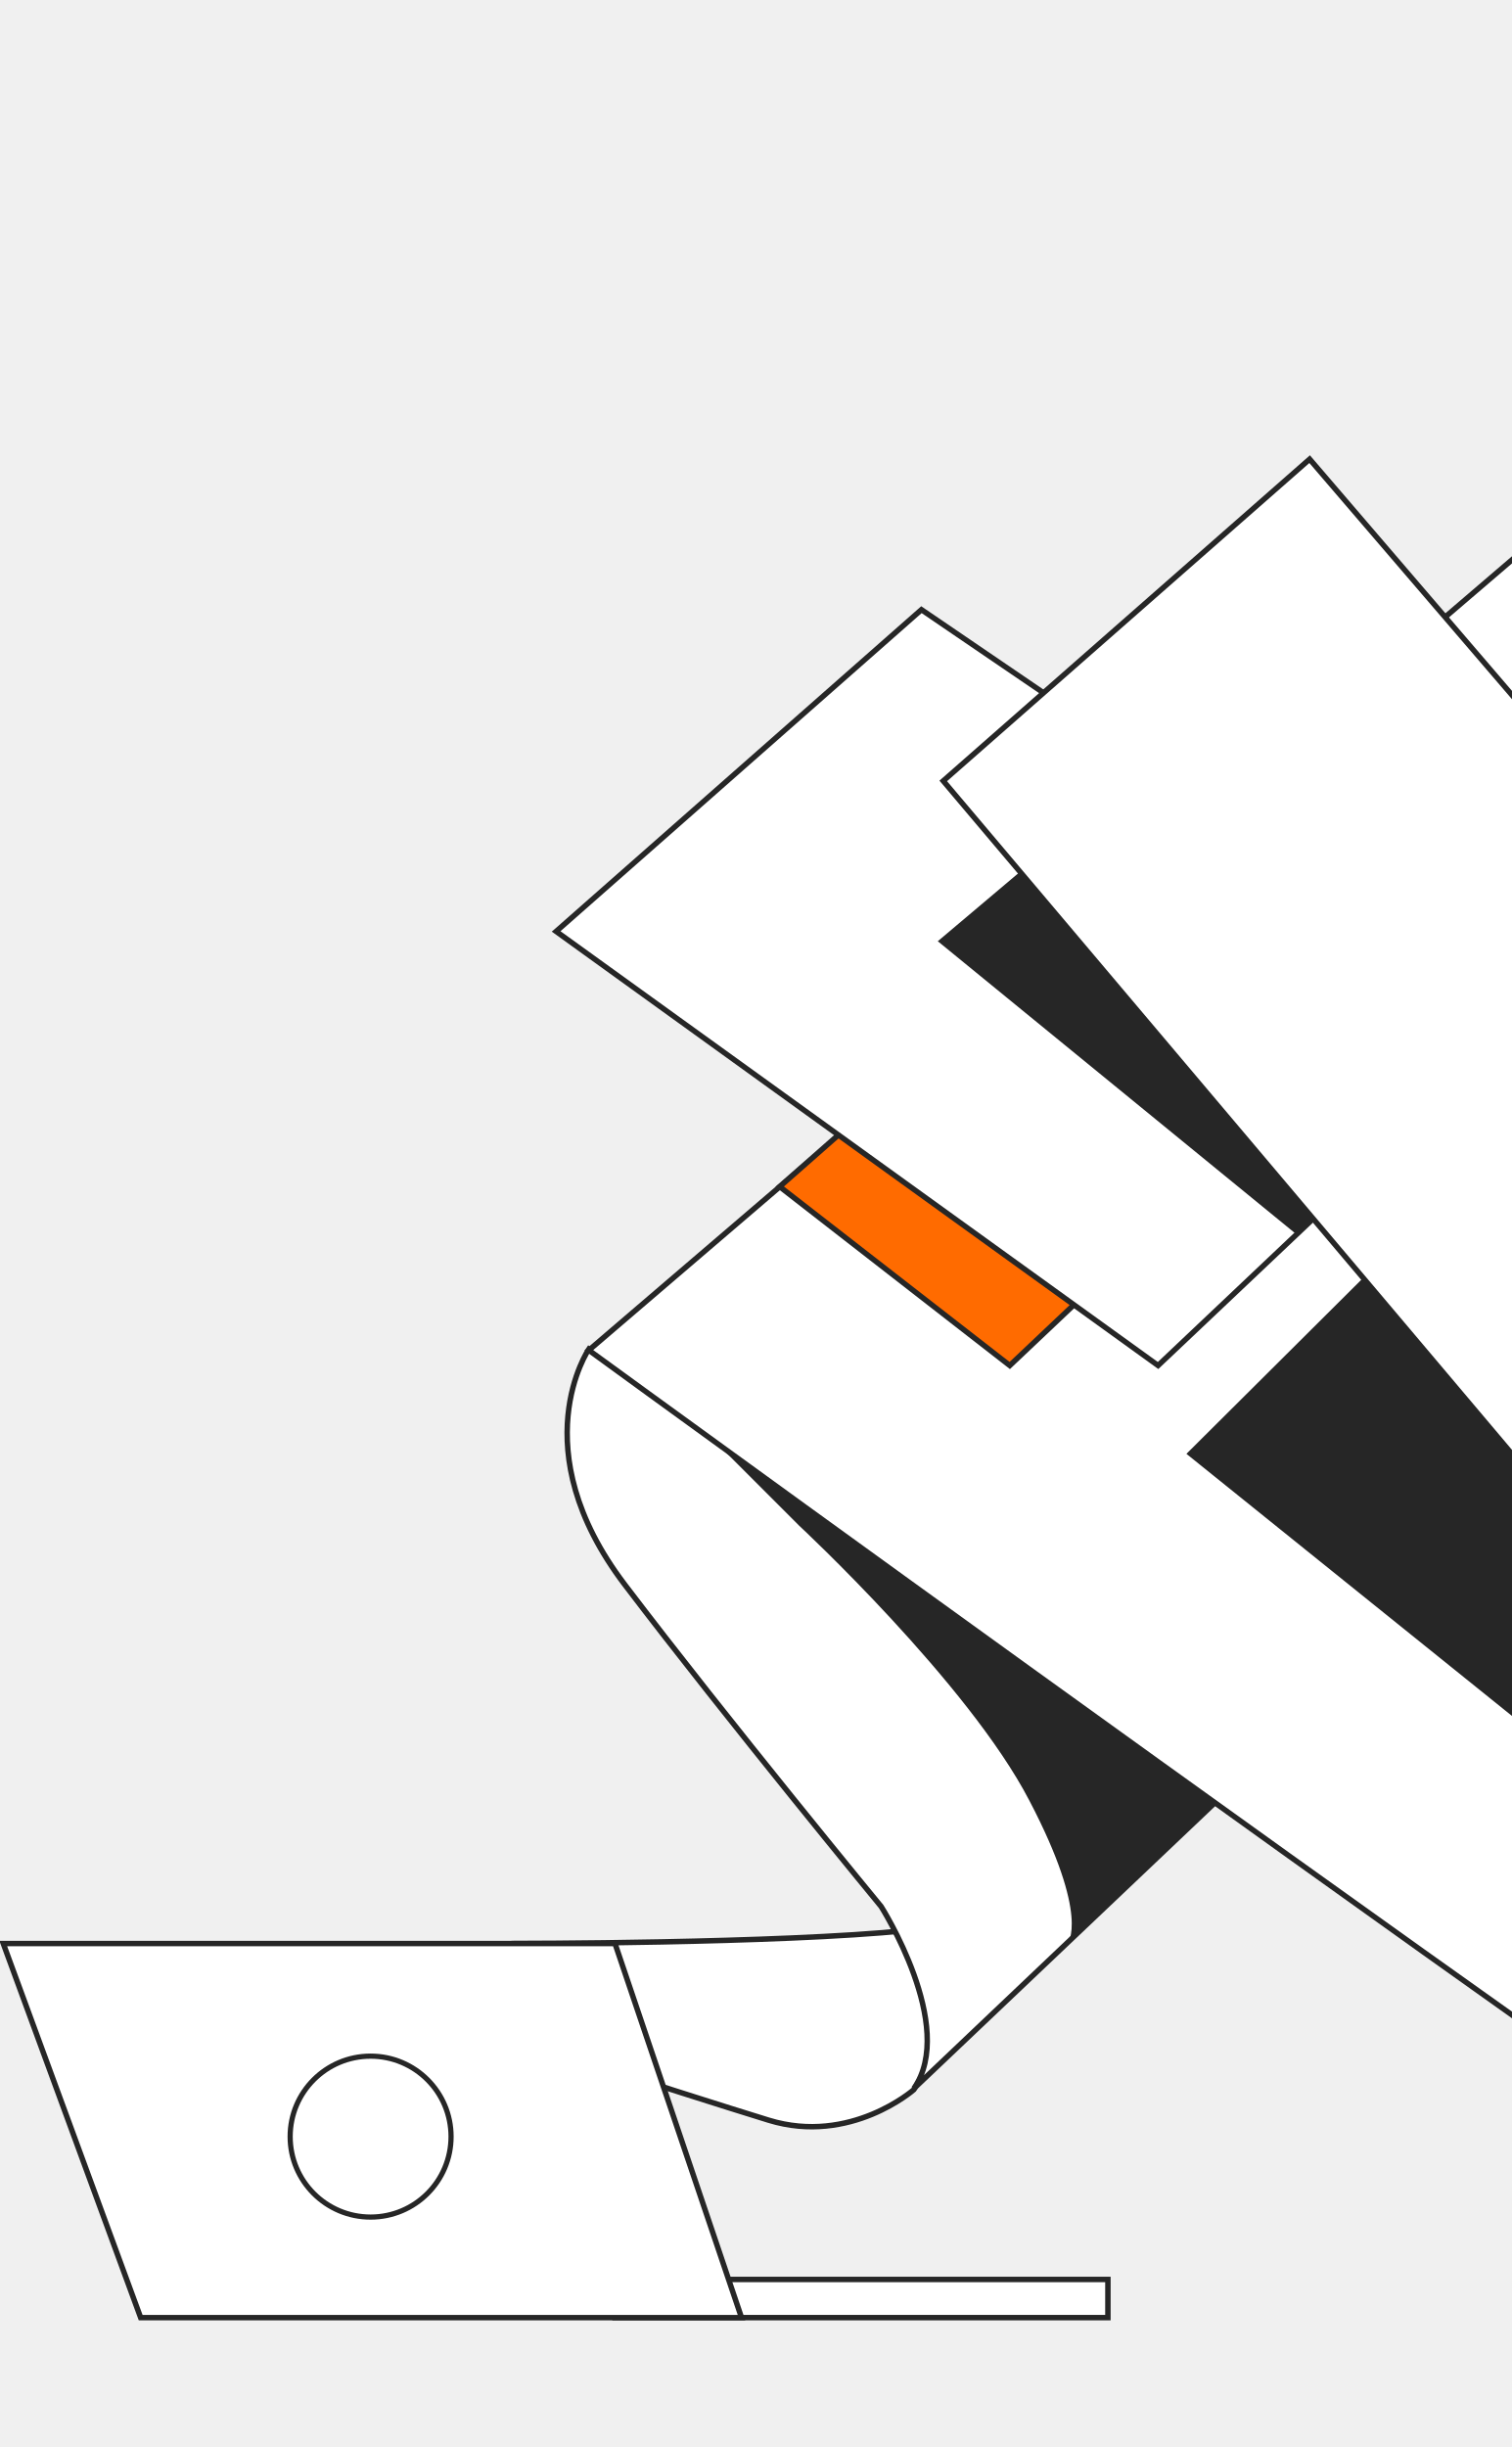
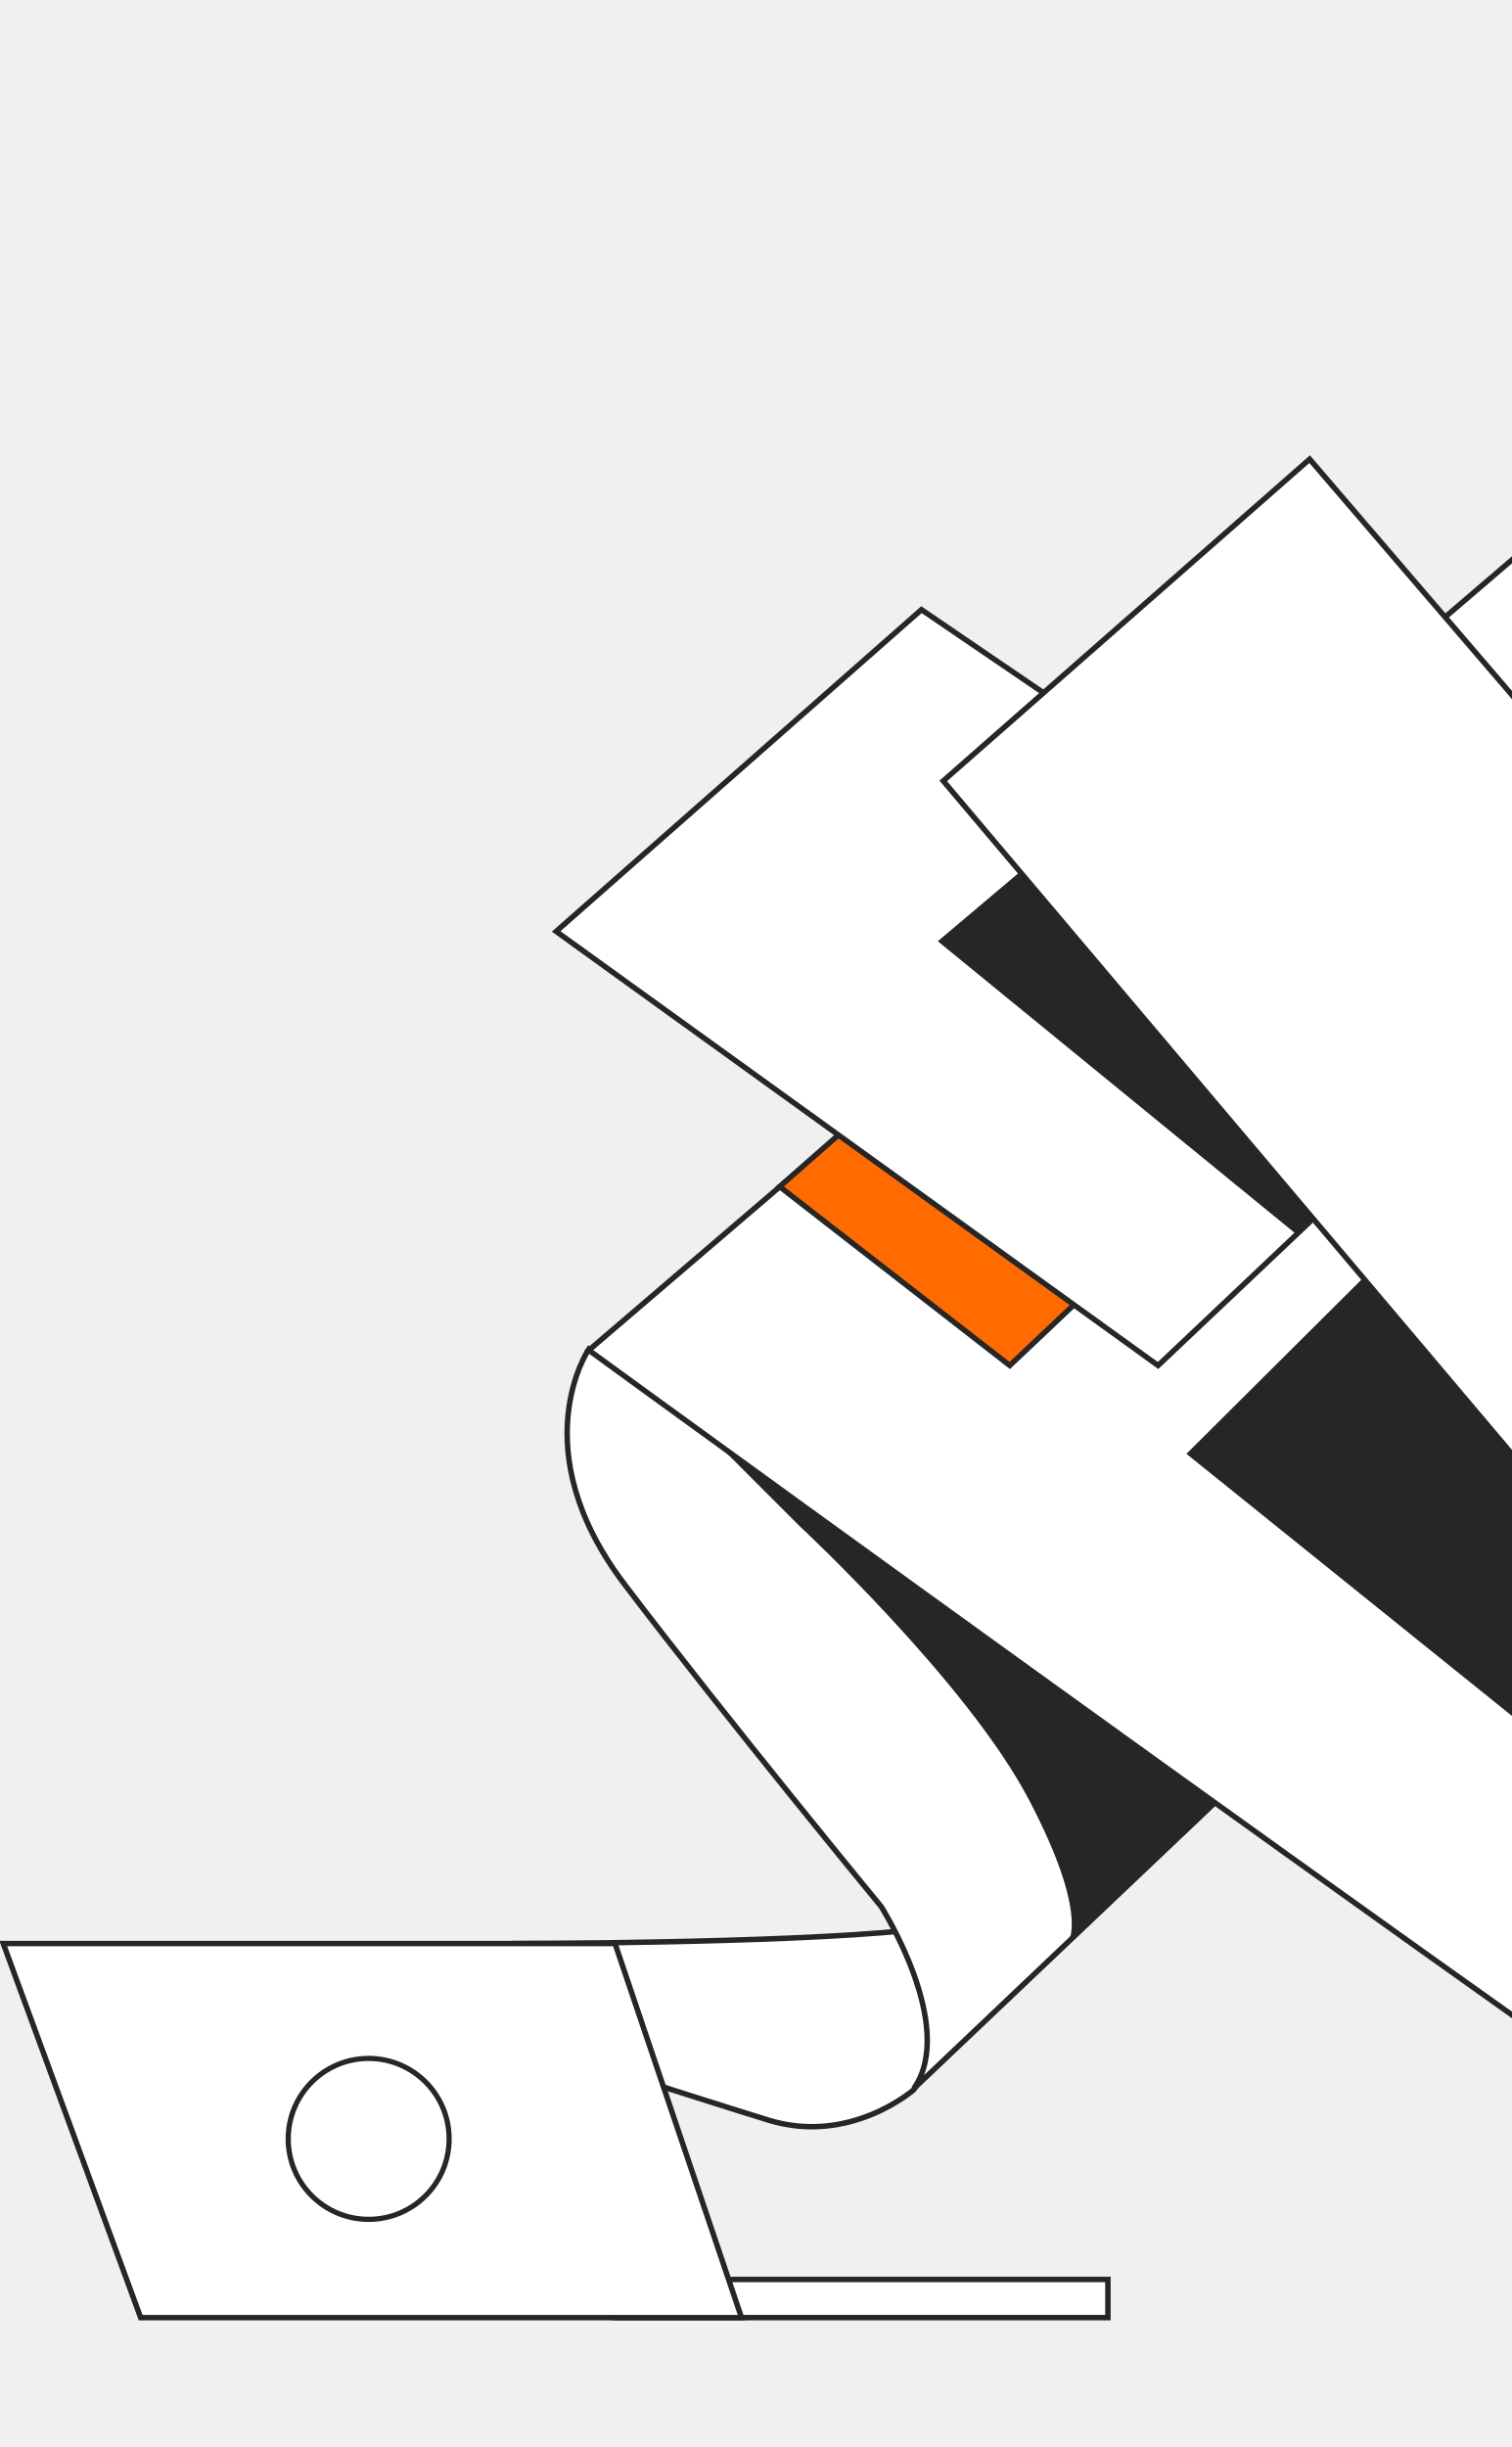
- <svg xmlns="http://www.w3.org/2000/svg" width="160" height="259" viewBox="0 0 160 259" fill="none" version="1.1" id="svg26">
-   <defs id="defs30" />
-   <path d="M65.106 241.266H117.284V245.306H65.106V241.266Z" fill="white" stroke="#262626" stroke-width="0.577" stroke-miterlimit="10" id="path2" />
-   <path d="M96.736 221.18C96.736 221.18 90.041 227.067 81.383 224.412C72.725 221.757 45.943 213.099 45.943 213.099L54.255 205.711C54.255 205.711 82.537 205.711 96.043 204.326L102.97 210.79L96.736 221.18Z" fill="white" stroke="#262626" stroke-width="0.577" stroke-miterlimit="10" id="path4" />
-   <path d="M62.336 142.797C62.336 142.797 55.178 153.302 66.145 167.732C77.112 182.162 93.273 201.786 93.273 201.786C93.273 201.786 101.354 214.485 96.736 221.065L128.713 190.704L62.336 142.797Z" fill="white" stroke="#262626" stroke-width="0.577" stroke-miterlimit="10" id="path6" />
-   <path d="M179.391 135.41L245.652 210.56C245.652 210.56 266.431 234.802 258.351 248.655C250.27 262.507 232.031 259.275 219.794 253.965C207.558 248.655 62.336 142.913 62.336 142.913L181.815 40.634L238.726 83.462L179.391 135.41Z" fill="white" stroke="#262626" stroke-width="0.577" stroke-miterlimit="10" id="path8" />
-   <path d="M145.566 107.936L119.939 92.698L82.537 125.598L106.894 144.53L145.566 107.936Z" fill="#FF6B00" stroke="#262626" stroke-width="0.577" stroke-miterlimit="10" id="path10" />
-   <path d="M161.267 107.936L97.544 64.531L58.873 98.585L122.595 144.53L161.267 107.936Z" fill="white" stroke="#262626" stroke-width="0.577" stroke-miterlimit="10" id="path12" />
-   <path d="M113.359 87.733L99.276 99.624L137.14 130.561L161.959 107.127L113.359 87.733Z" fill="#262626" id="path14" />
-   <path d="M233.3 240.575L125.596 153.88L149.838 129.754L233.3 240.575Z" fill="#262626" id="path16" />
-   <path d="M271.856 203.864L138.64 48.599L99.853 82.654L233.3 240.574L271.856 203.864Z" fill="white" stroke="#262626" stroke-width="0.577" stroke-miterlimit="10" id="path18" />
-   <path d="M181.815 86.232L265.508 18.238C267.24 36.131 274.859 54.255 274.859 54.255L356.358 131.137L328.307 155.495L330.154 156.996C343.545 170.386 330.154 186.548 330.154 186.548L255.003 252.579C264.469 239.534 253.041 221.064 253.041 221.064L179.16 135.293C157.458 109.088 181.815 86.232 181.815 86.232Z" fill="white" stroke="#262626" stroke-width="0.577" stroke-miterlimit="10" id="path20" />
-   <path d="M65.107 205.712L78.498 245.307H14.891L0.346 205.712H65.107Z" fill="white" stroke="#262626" stroke-width="0.577" stroke-miterlimit="10" id="path22" />
-   <path d="M113.013 205.712C113.013 205.712 115.437 202.941 108.973 190.589C102.508 178.122 84.615 161.499 84.615 161.499C84.615 161.499 77.343 154.226 76.073 152.956L128.713 190.935L113.013 205.712Z" fill="#262626" id="path24" />
-   <circle r="8.517" transform="scale(-1,1)" fill="#ffffff" stroke="#262626" stroke-width="0.549" id="circle78" cx="-39.233" cy="226.147" />
+ <svg xmlns="http://www.w3.org/2000/svg" width="160" height="259" viewBox="0 0 160 259" fill="none">
+   <g clip-path="url(#clip0)">
+     <path d="M65.106 241.266H117.284V245.306H65.106V241.266Z" fill="white" stroke="#262626" stroke-width="0.577" stroke-miterlimit="10" />
+     <path d="M96.736 221.18C96.736 221.18 90.041 227.067 81.383 224.412C72.725 221.757 45.943 213.099 45.943 213.099L54.255 205.711C54.255 205.711 82.537 205.711 96.043 204.326L102.97 210.79L96.736 221.18Z" fill="white" stroke="#262626" stroke-width="0.577" stroke-miterlimit="10" />
+     <path d="M62.336 142.797C62.336 142.797 55.178 153.302 66.145 167.732C77.112 182.162 93.273 201.786 93.273 201.786C93.273 201.786 101.354 214.485 96.736 221.065L128.713 190.704L62.336 142.797Z" fill="white" stroke="#262626" stroke-width="0.577" stroke-miterlimit="10" />
+     <path d="M179.391 135.41L245.652 210.56C245.652 210.56 266.431 234.802 258.351 248.655C250.27 262.507 232.031 259.275 219.794 253.965C207.558 248.655 62.336 142.913 62.336 142.913L181.815 40.634L238.726 83.462L179.391 135.41Z" fill="white" stroke="#262626" stroke-width="0.577" stroke-miterlimit="10" />
+     <path d="M145.566 107.936L119.939 92.698L82.537 125.598L106.894 144.53L145.566 107.936Z" fill="#FF6B00" stroke="#262626" stroke-width="0.577" stroke-miterlimit="10" />
+     <path d="M161.267 107.936L97.544 64.531L58.873 98.585L122.595 144.53L161.267 107.936Z" fill="white" stroke="#262626" stroke-width="0.577" stroke-miterlimit="10" />
+     <path d="M113.359 87.733L99.276 99.624L137.14 130.561L161.959 107.127L113.359 87.733Z" fill="#262626" />
+     <path d="M233.3 240.575L125.596 153.88L149.838 129.754L233.3 240.575Z" fill="#262626" />
+     <path d="M271.856 203.864L138.64 48.599L99.853 82.654L233.3 240.574L271.856 203.864Z" fill="white" stroke="#262626" stroke-width="0.577" stroke-miterlimit="10" />
+     <path d="M181.815 86.232L265.508 18.238C267.24 36.131 274.859 54.255 274.859 54.255L356.358 131.137L328.307 155.495L330.154 156.996C343.545 170.386 330.154 186.548 330.154 186.548L255.003 252.579C264.469 239.534 253.041 221.064 253.041 221.064L179.16 135.293C157.458 109.088 181.815 86.232 181.815 86.232Z" fill="white" stroke="#262626" stroke-width="0.577" stroke-miterlimit="10" />
+     <path d="M65.107 205.712L78.498 245.307H14.891L0.346 205.712H65.107Z" fill="white" stroke="#262626" stroke-width="0.577" stroke-miterlimit="10" />
+     <path d="M113.013 205.712C113.013 205.712 115.437 202.941 108.973 190.589C102.508 178.122 84.615 161.499 84.615 161.499C84.615 161.499 77.343 154.226 76.073 152.956L128.713 190.935L113.013 205.712Z" fill="#262626" />
+     <circle r="8.517" transform="matrix(-1 0 0 1 39.0276 226.388)" fill="white" stroke="#262626" stroke-width="0.549" />
+   </g>
+   <defs>
+     <clipPath id="clip0">
+       <rect width="493.269" height="258.698" fill="white" transform="matrix(-1 0 0 1 493.27 0)" />
+     </clipPath>
+   </defs>
</svg>
